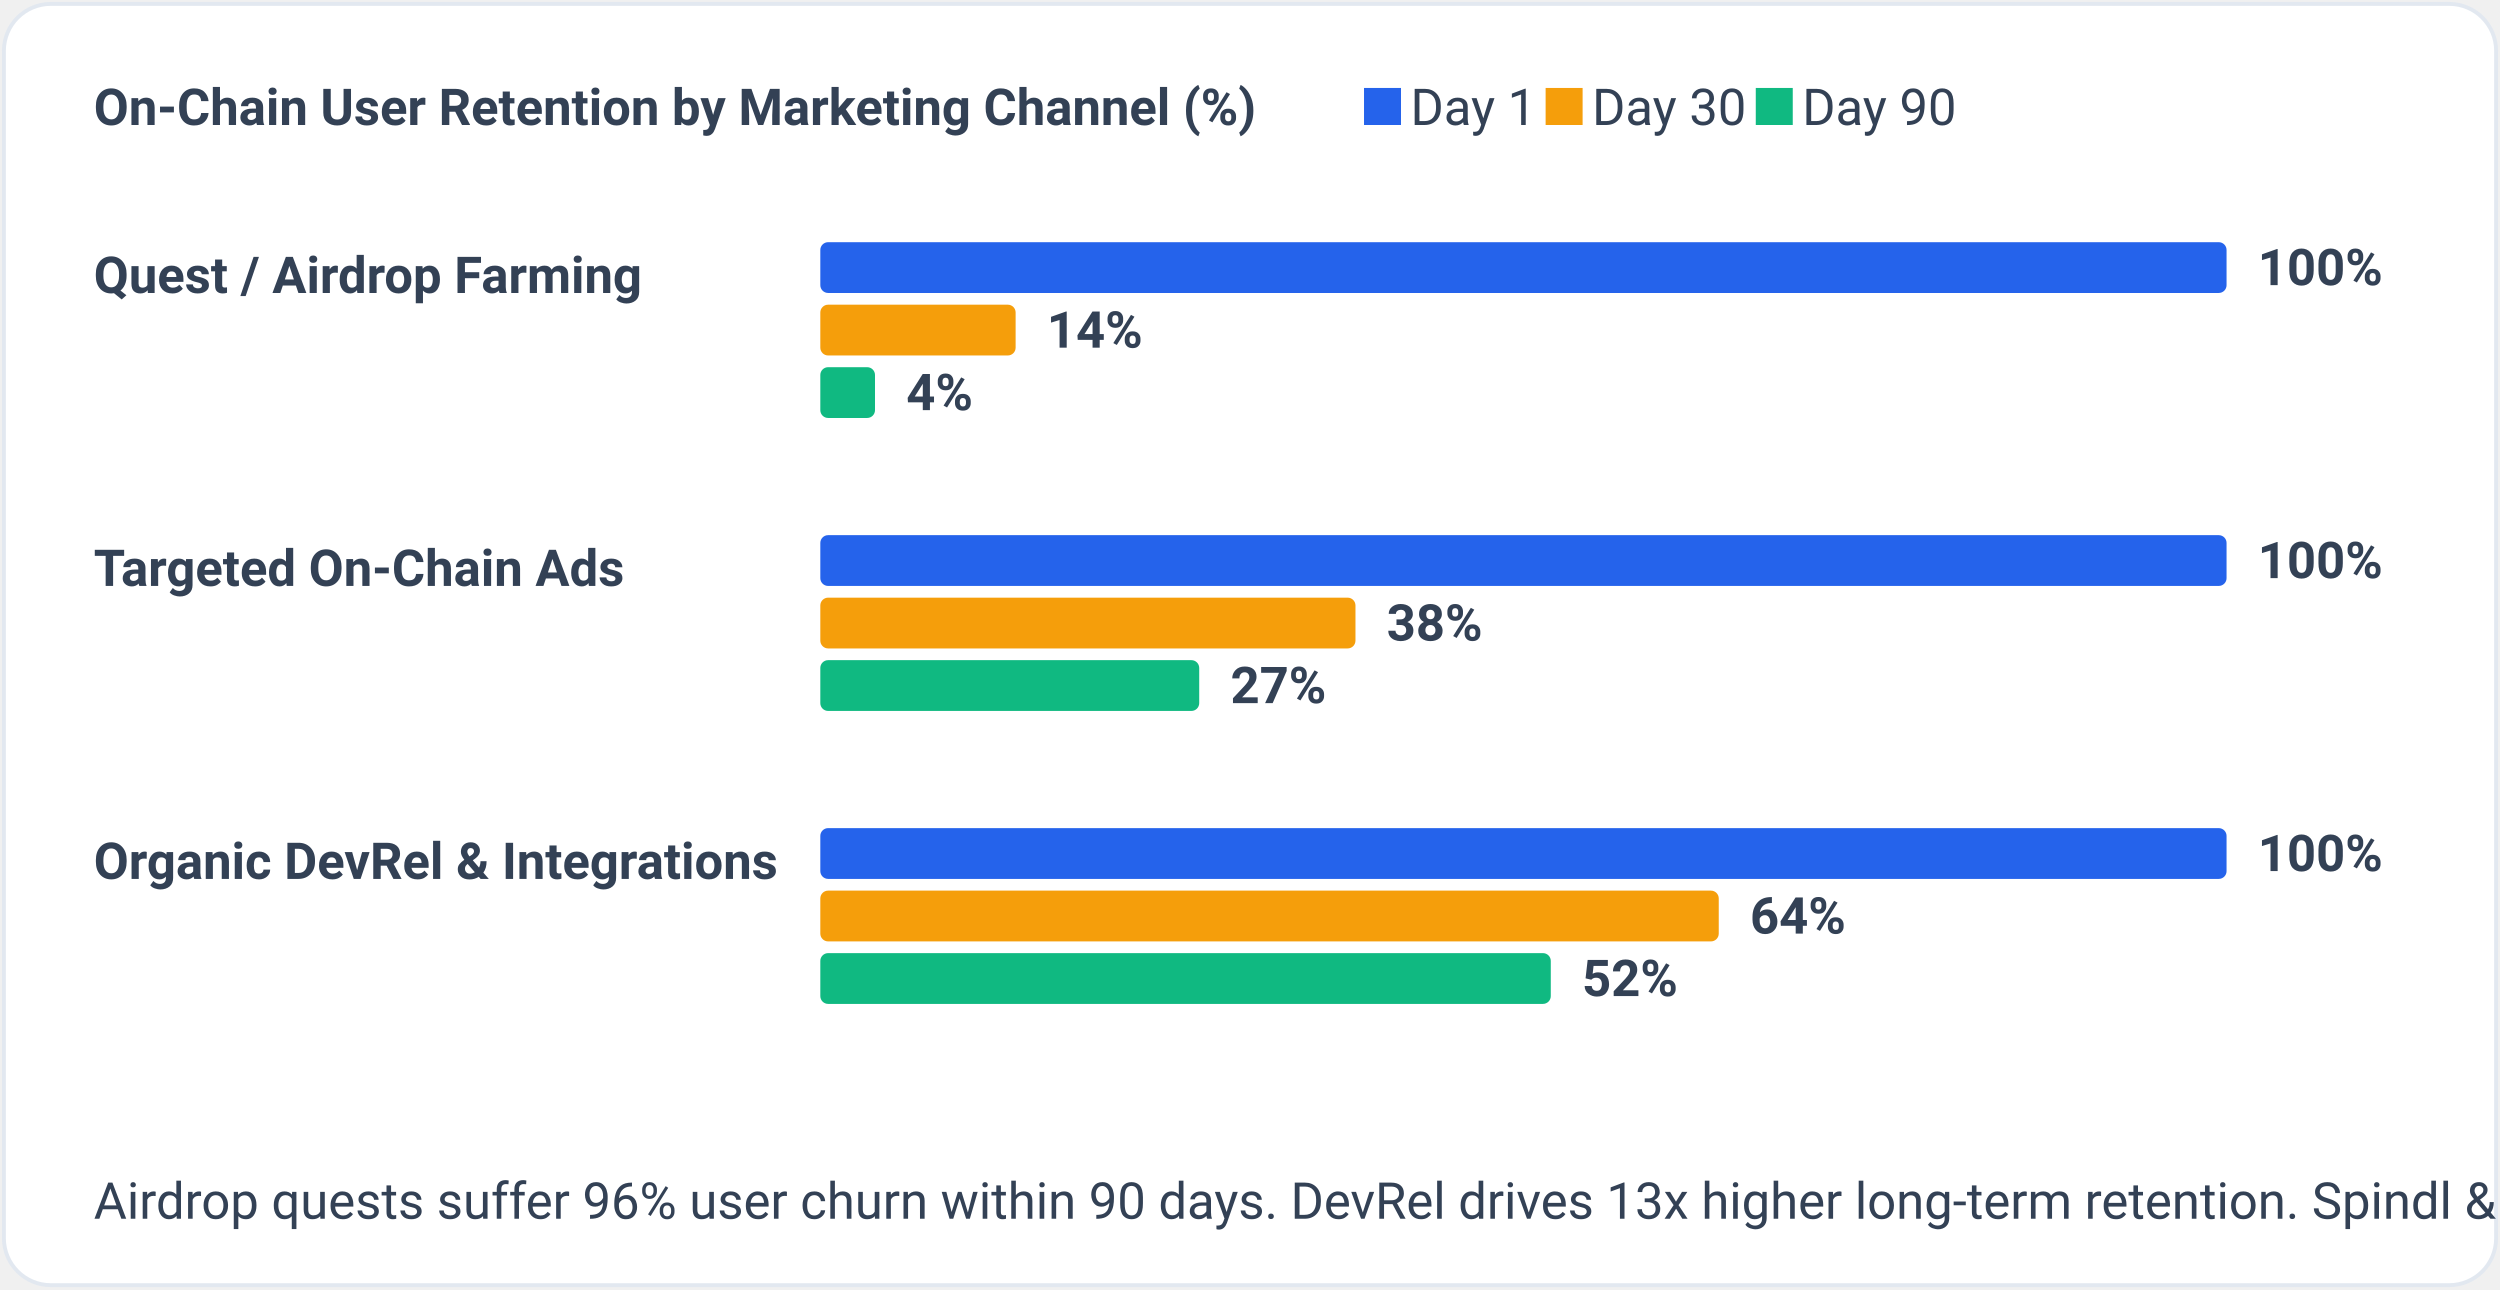
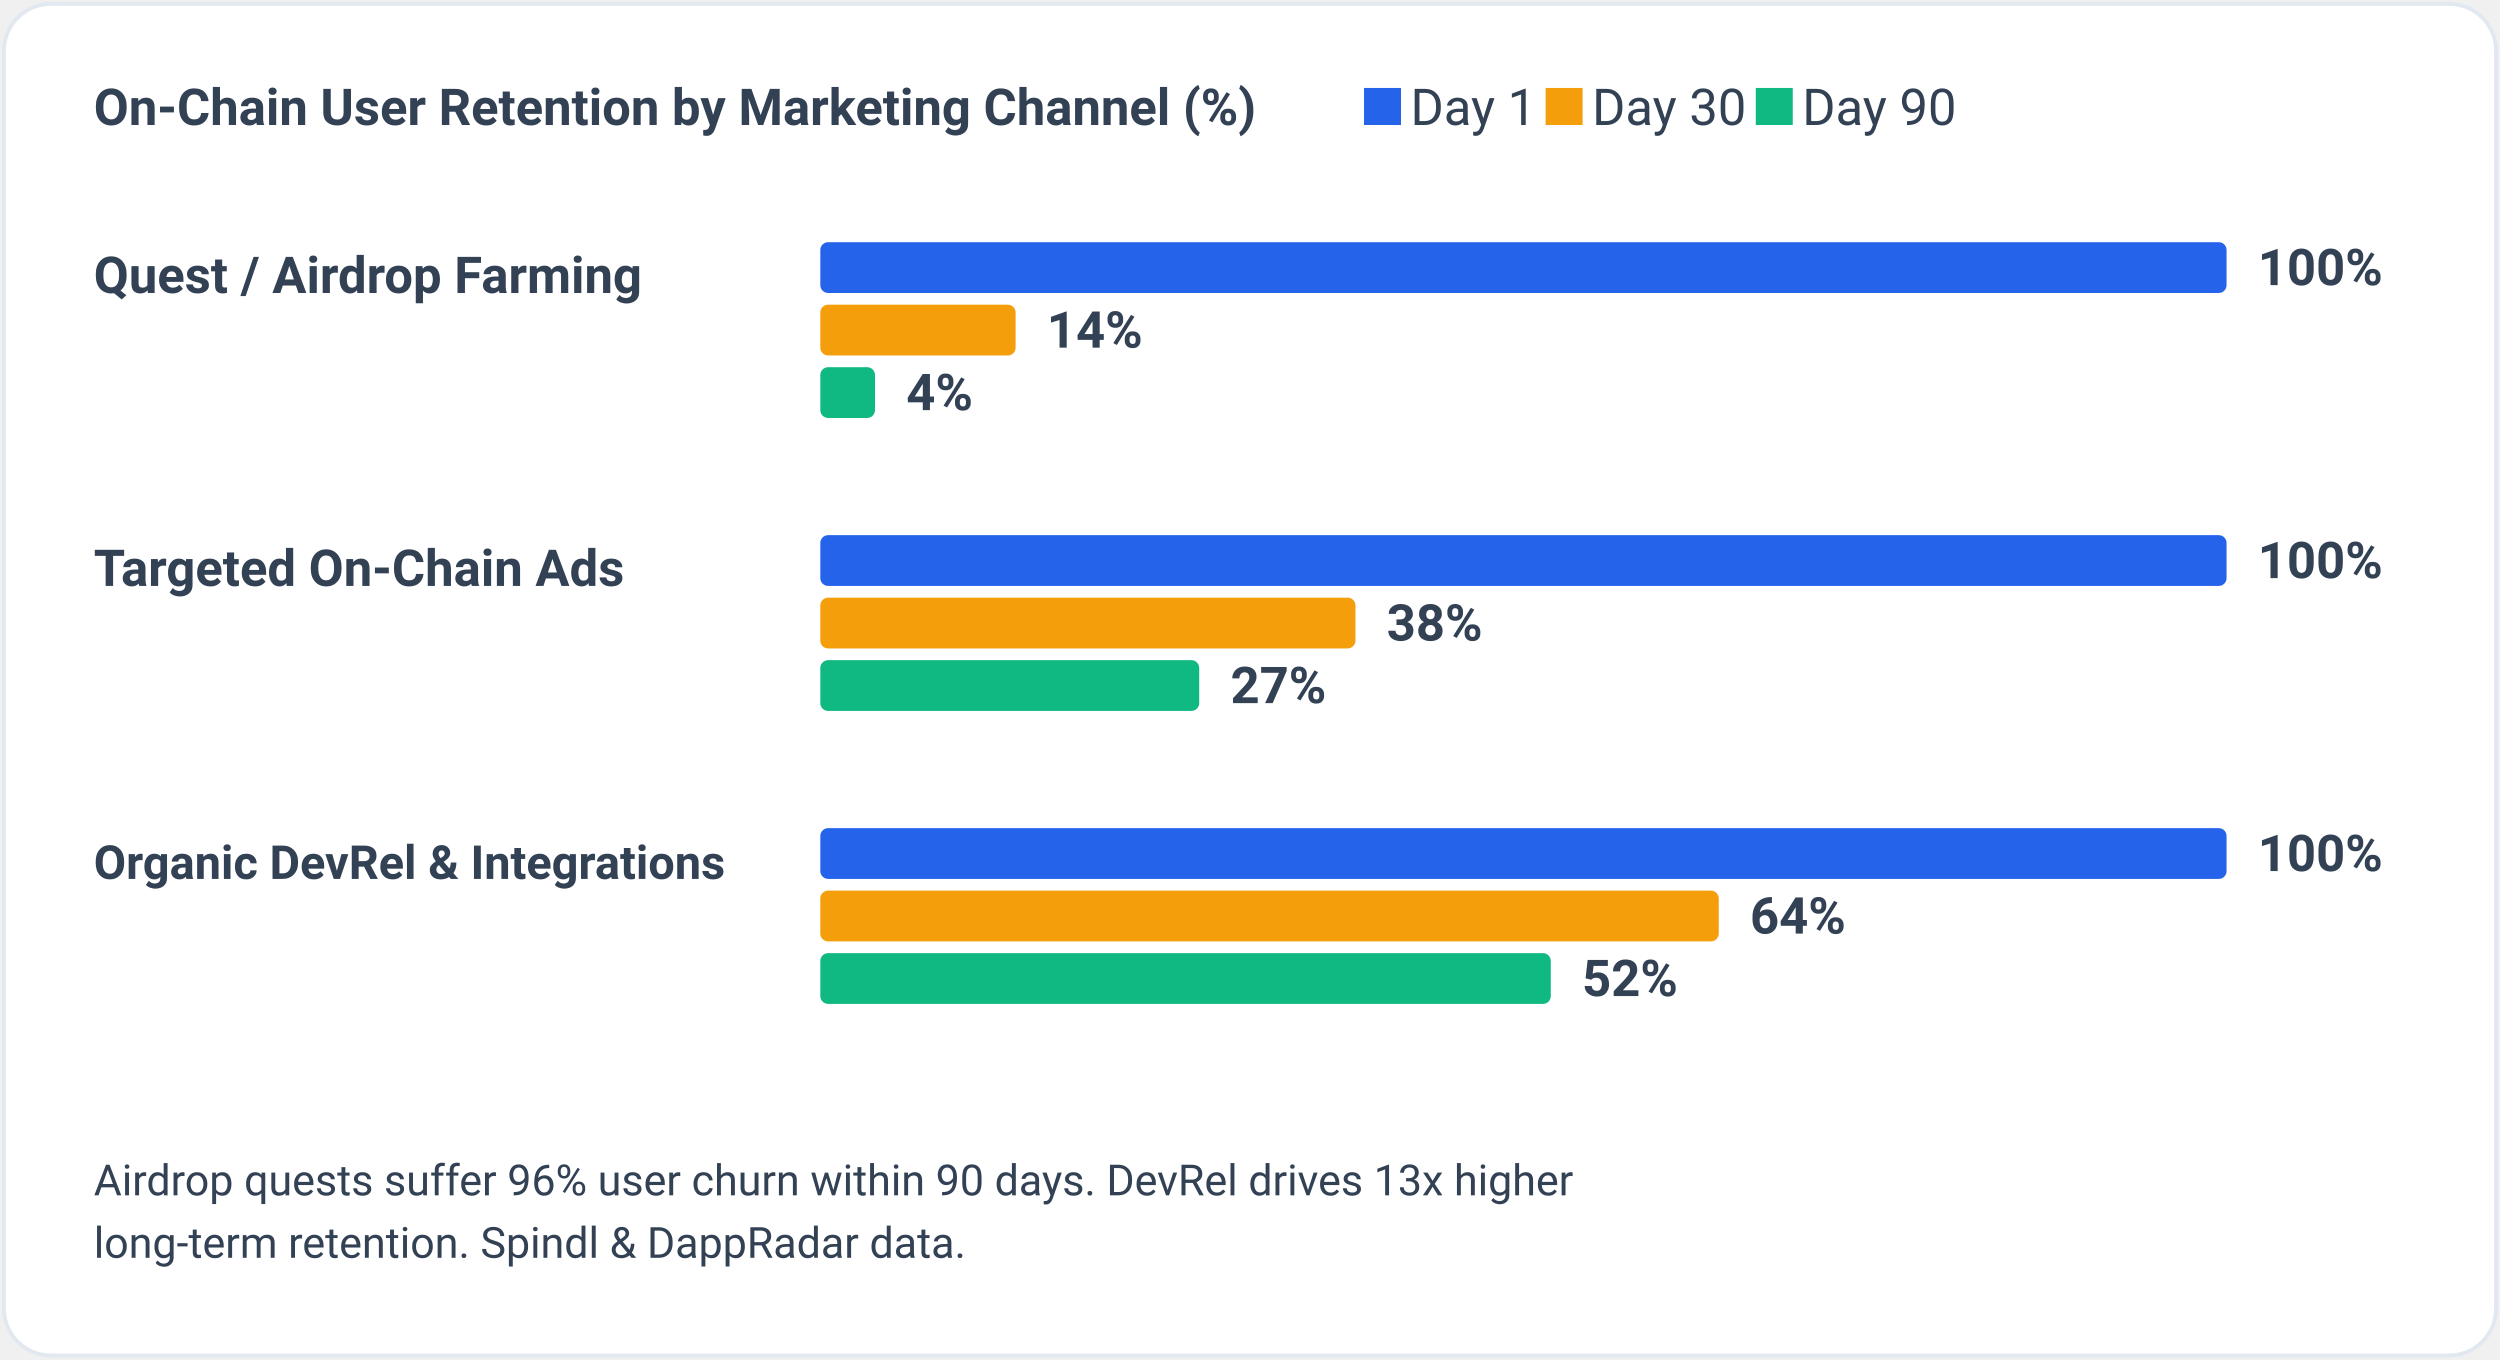
- <svg xmlns="http://www.w3.org/2000/svg" viewBox="0 0 640 330" role="img" aria-labelledby="mc-title mc-desc">
+ <svg xmlns="http://www.w3.org/2000/svg" viewBox="0 0 640 348" role="img" aria-labelledby="mc-title mc-desc">
  <style>
text{font-family:-apple-system,BlinkMacSystemFont,"Segoe UI",Roboto,Helvetica,Arial,sans-serif;font-size:13px;fill:#334155}
.num{font-variant-numeric:tabular-nums;font-weight:600}
.d1{fill:#2563eb}.d30{fill:#f59e0b}.d90{fill:#10b981}.card{fill:#ffffff;stroke:#e2e8f0}.grid{stroke:#e2e8f0;stroke-dasharray:4 4}
@media (prefers-color-scheme:dark){text{fill:#cbd5e1}.card{fill:#0f172a;stroke:#1e293b}.grid{stroke:#334155}}
</style>
-   <rect class="card" x="1" y="1" width="638" height="328" rx="12" />
+   <rect class="card" x="1" y="1" width="638" height="346" rx="12" />
  <text x="24" y="32" font-weight="700" font-size="15">On-Chain User Retention by Marketing Channel (%)</text>
  <text x="350" y="32">
    <tspan fill="#2563eb">■</tspan> Day 1  <tspan fill="#f59e0b">■</tspan> Day 30  <tspan fill="#10b981">■</tspan> Day 90</text>
  <text x="24" y="75" font-weight="600">Quest / Airdrop Farming</text>
  <rect class="d1" x="210" y="62" width="360" height="13" rx="2" />
  <text class="num" x="578" y="73">100%</text>
  <rect class="d30" x="210" y="78" width="50" height="13" rx="2" />
  <text class="num" x="268" y="89">14%</text>
  <rect class="d90" x="210" y="94" width="14" height="13" rx="2" />
  <text class="num" x="232" y="105">4%</text>
  <text x="24" y="150" font-weight="600">Targeted On-Chain Ads</text>
  <rect class="d1" x="210" y="137" width="360" height="13" rx="2" />
  <text class="num" x="578" y="148">100%</text>
  <rect class="d30" x="210" y="153" width="137" height="13" rx="2" />
  <text class="num" x="355" y="164">38%</text>
  <rect class="d90" x="210" y="169" width="97" height="13" rx="2" />
  <text class="num" x="315" y="180">27%</text>
-   <text x="24" y="225" font-weight="600">Organic DevRel &amp; Integrations</text>
+   <text x="24" y="225" font-weight="600" style="font-size:12px">Organic DevRel &amp; Integrations</text>
  <rect class="d1" x="210" y="212" width="360" height="13" rx="2" />
  <text class="num" x="578" y="223">100%</text>
  <rect class="d30" x="210" y="228" width="230" height="13" rx="2" />
  <text class="num" x="448" y="239">64%</text>
  <rect class="d90" x="210" y="244" width="187" height="13" rx="2" />
  <text class="num" x="405" y="255">52%</text>
-   <text x="24" y="312" font-size="11" fill="#64748b">Airdrop quests suffer 96% user churn within 90 days. DevRel drives 13x higher long-term retention. Spindl &amp; DappRadar data.</text>
+   <text x="24" y="306" style="font-size:11px" fill="#64748b">Airdrop quests suffer 96% user churn within 90 days. DevRel drives 13x higher</text>
+   <text x="24" y="322" style="font-size:11px" fill="#64748b">long-term retention. Spindl &amp; DappRadar data.</text>
</svg>
